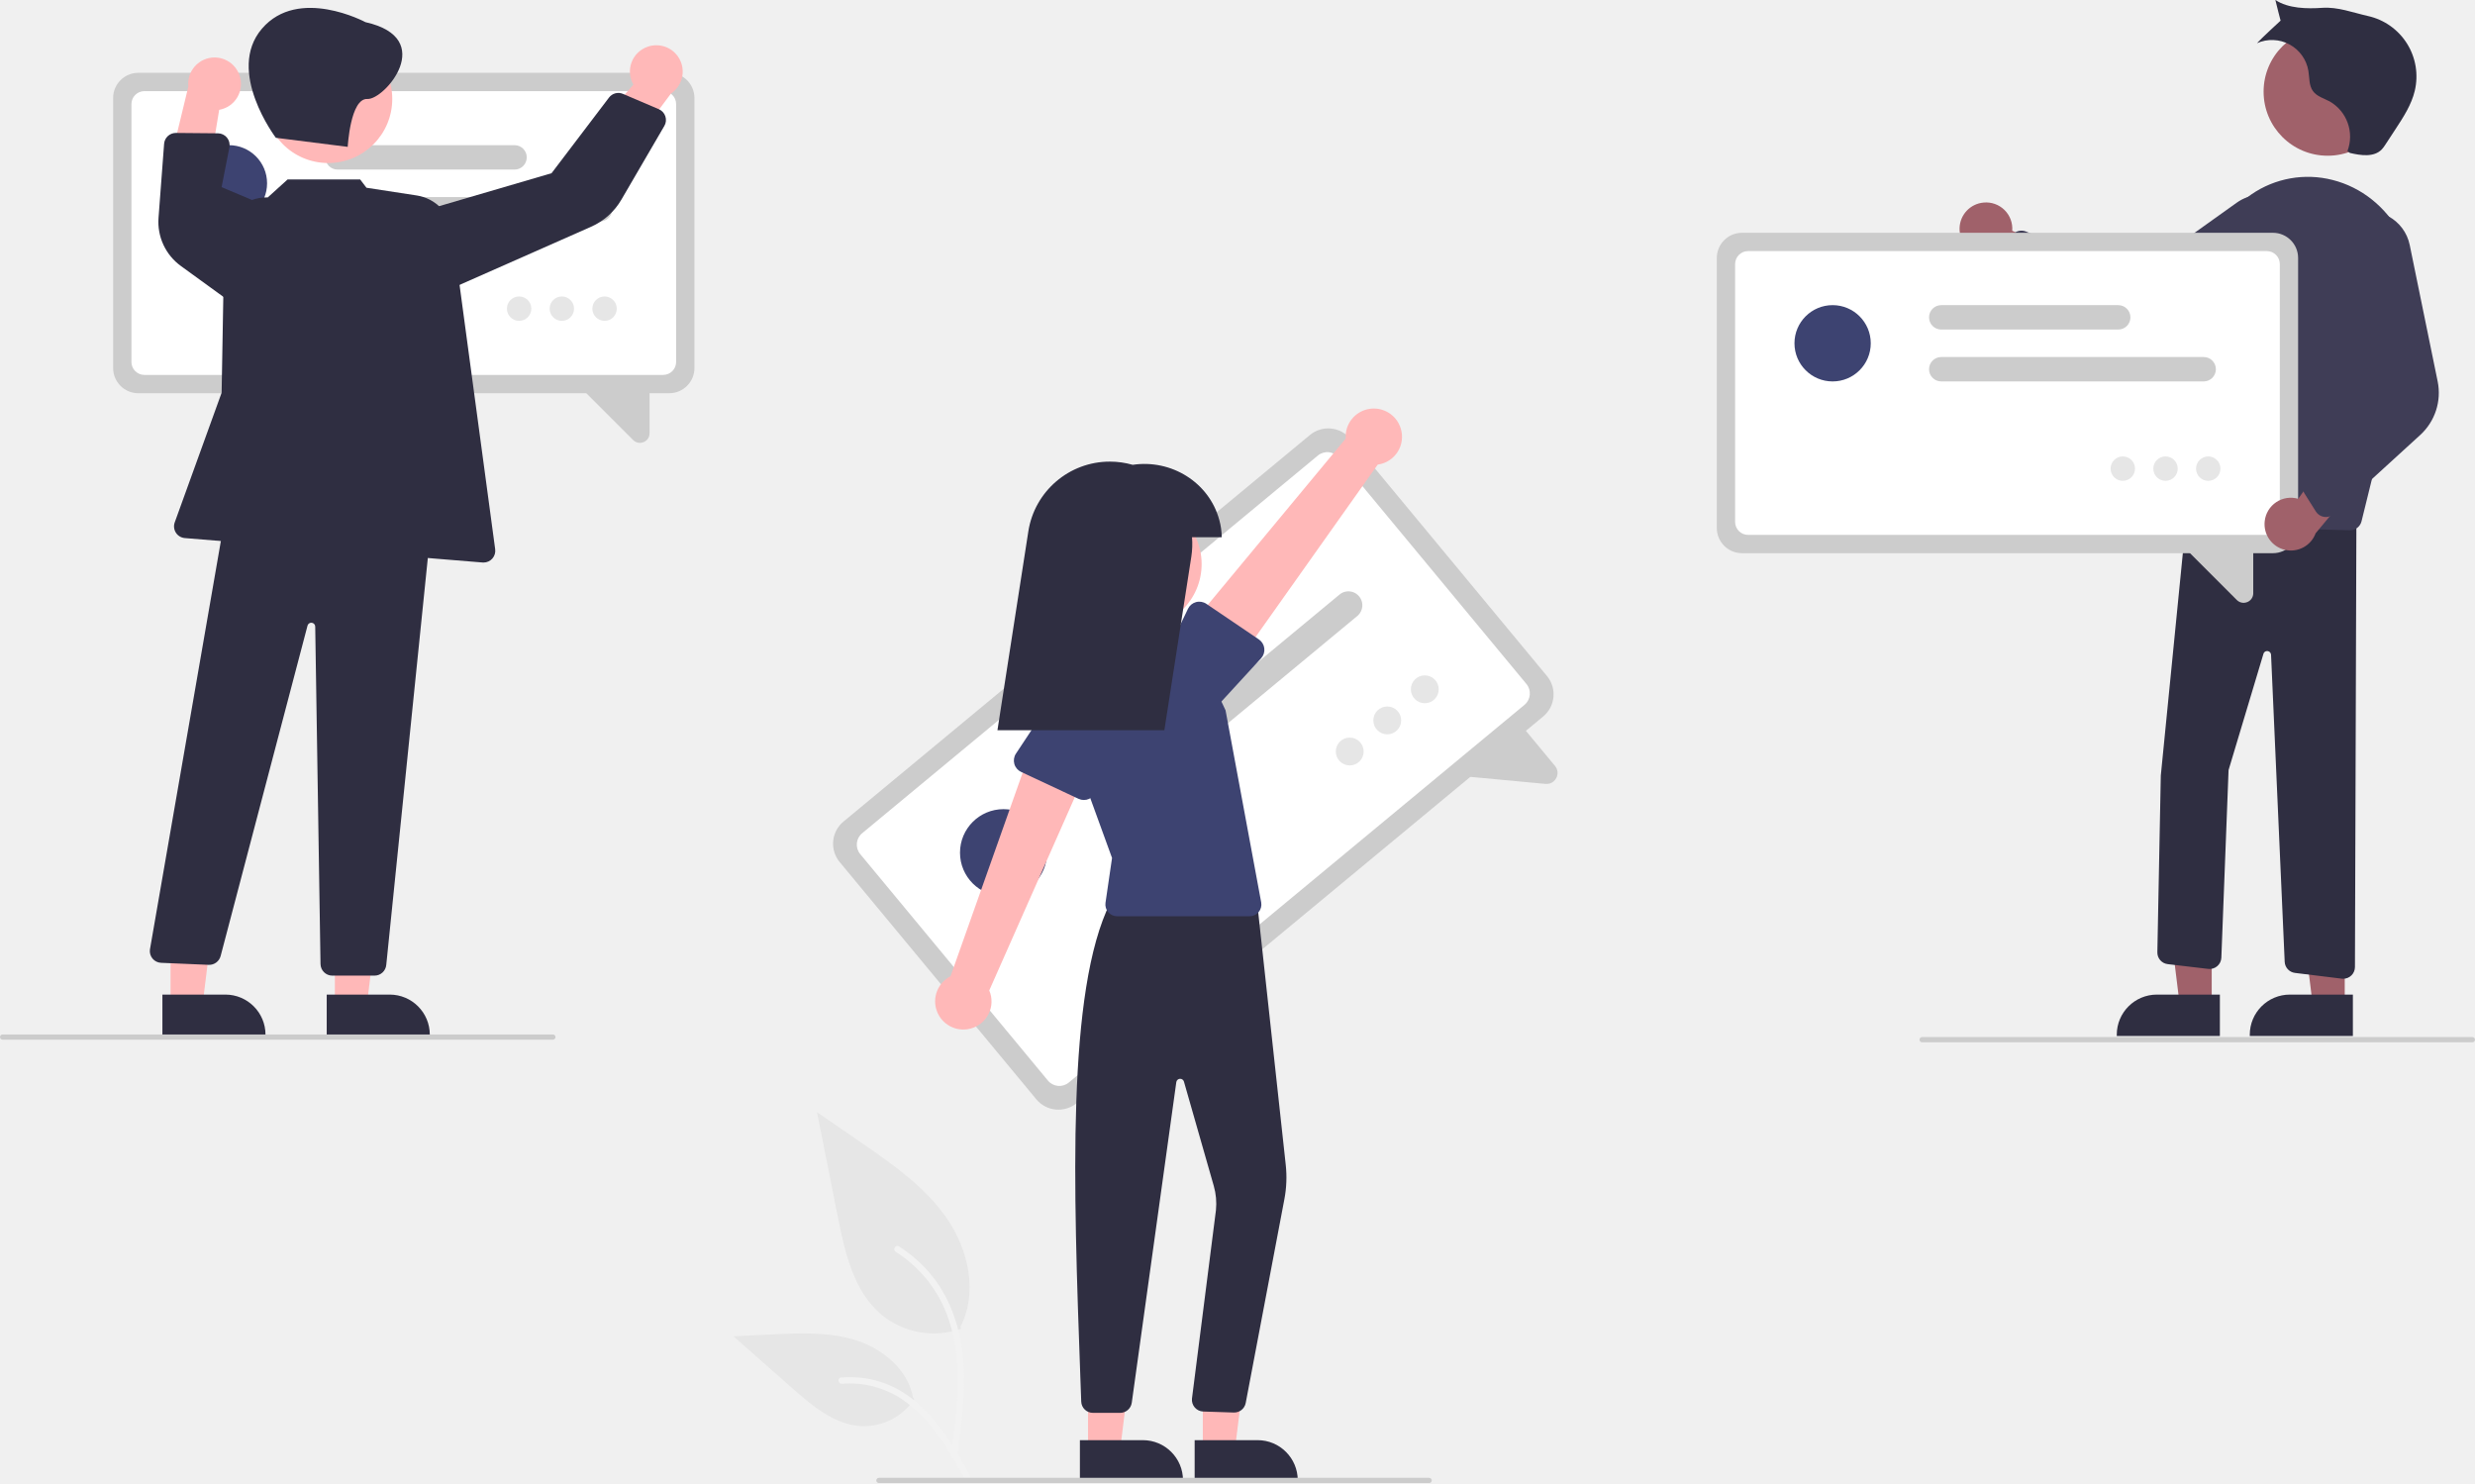
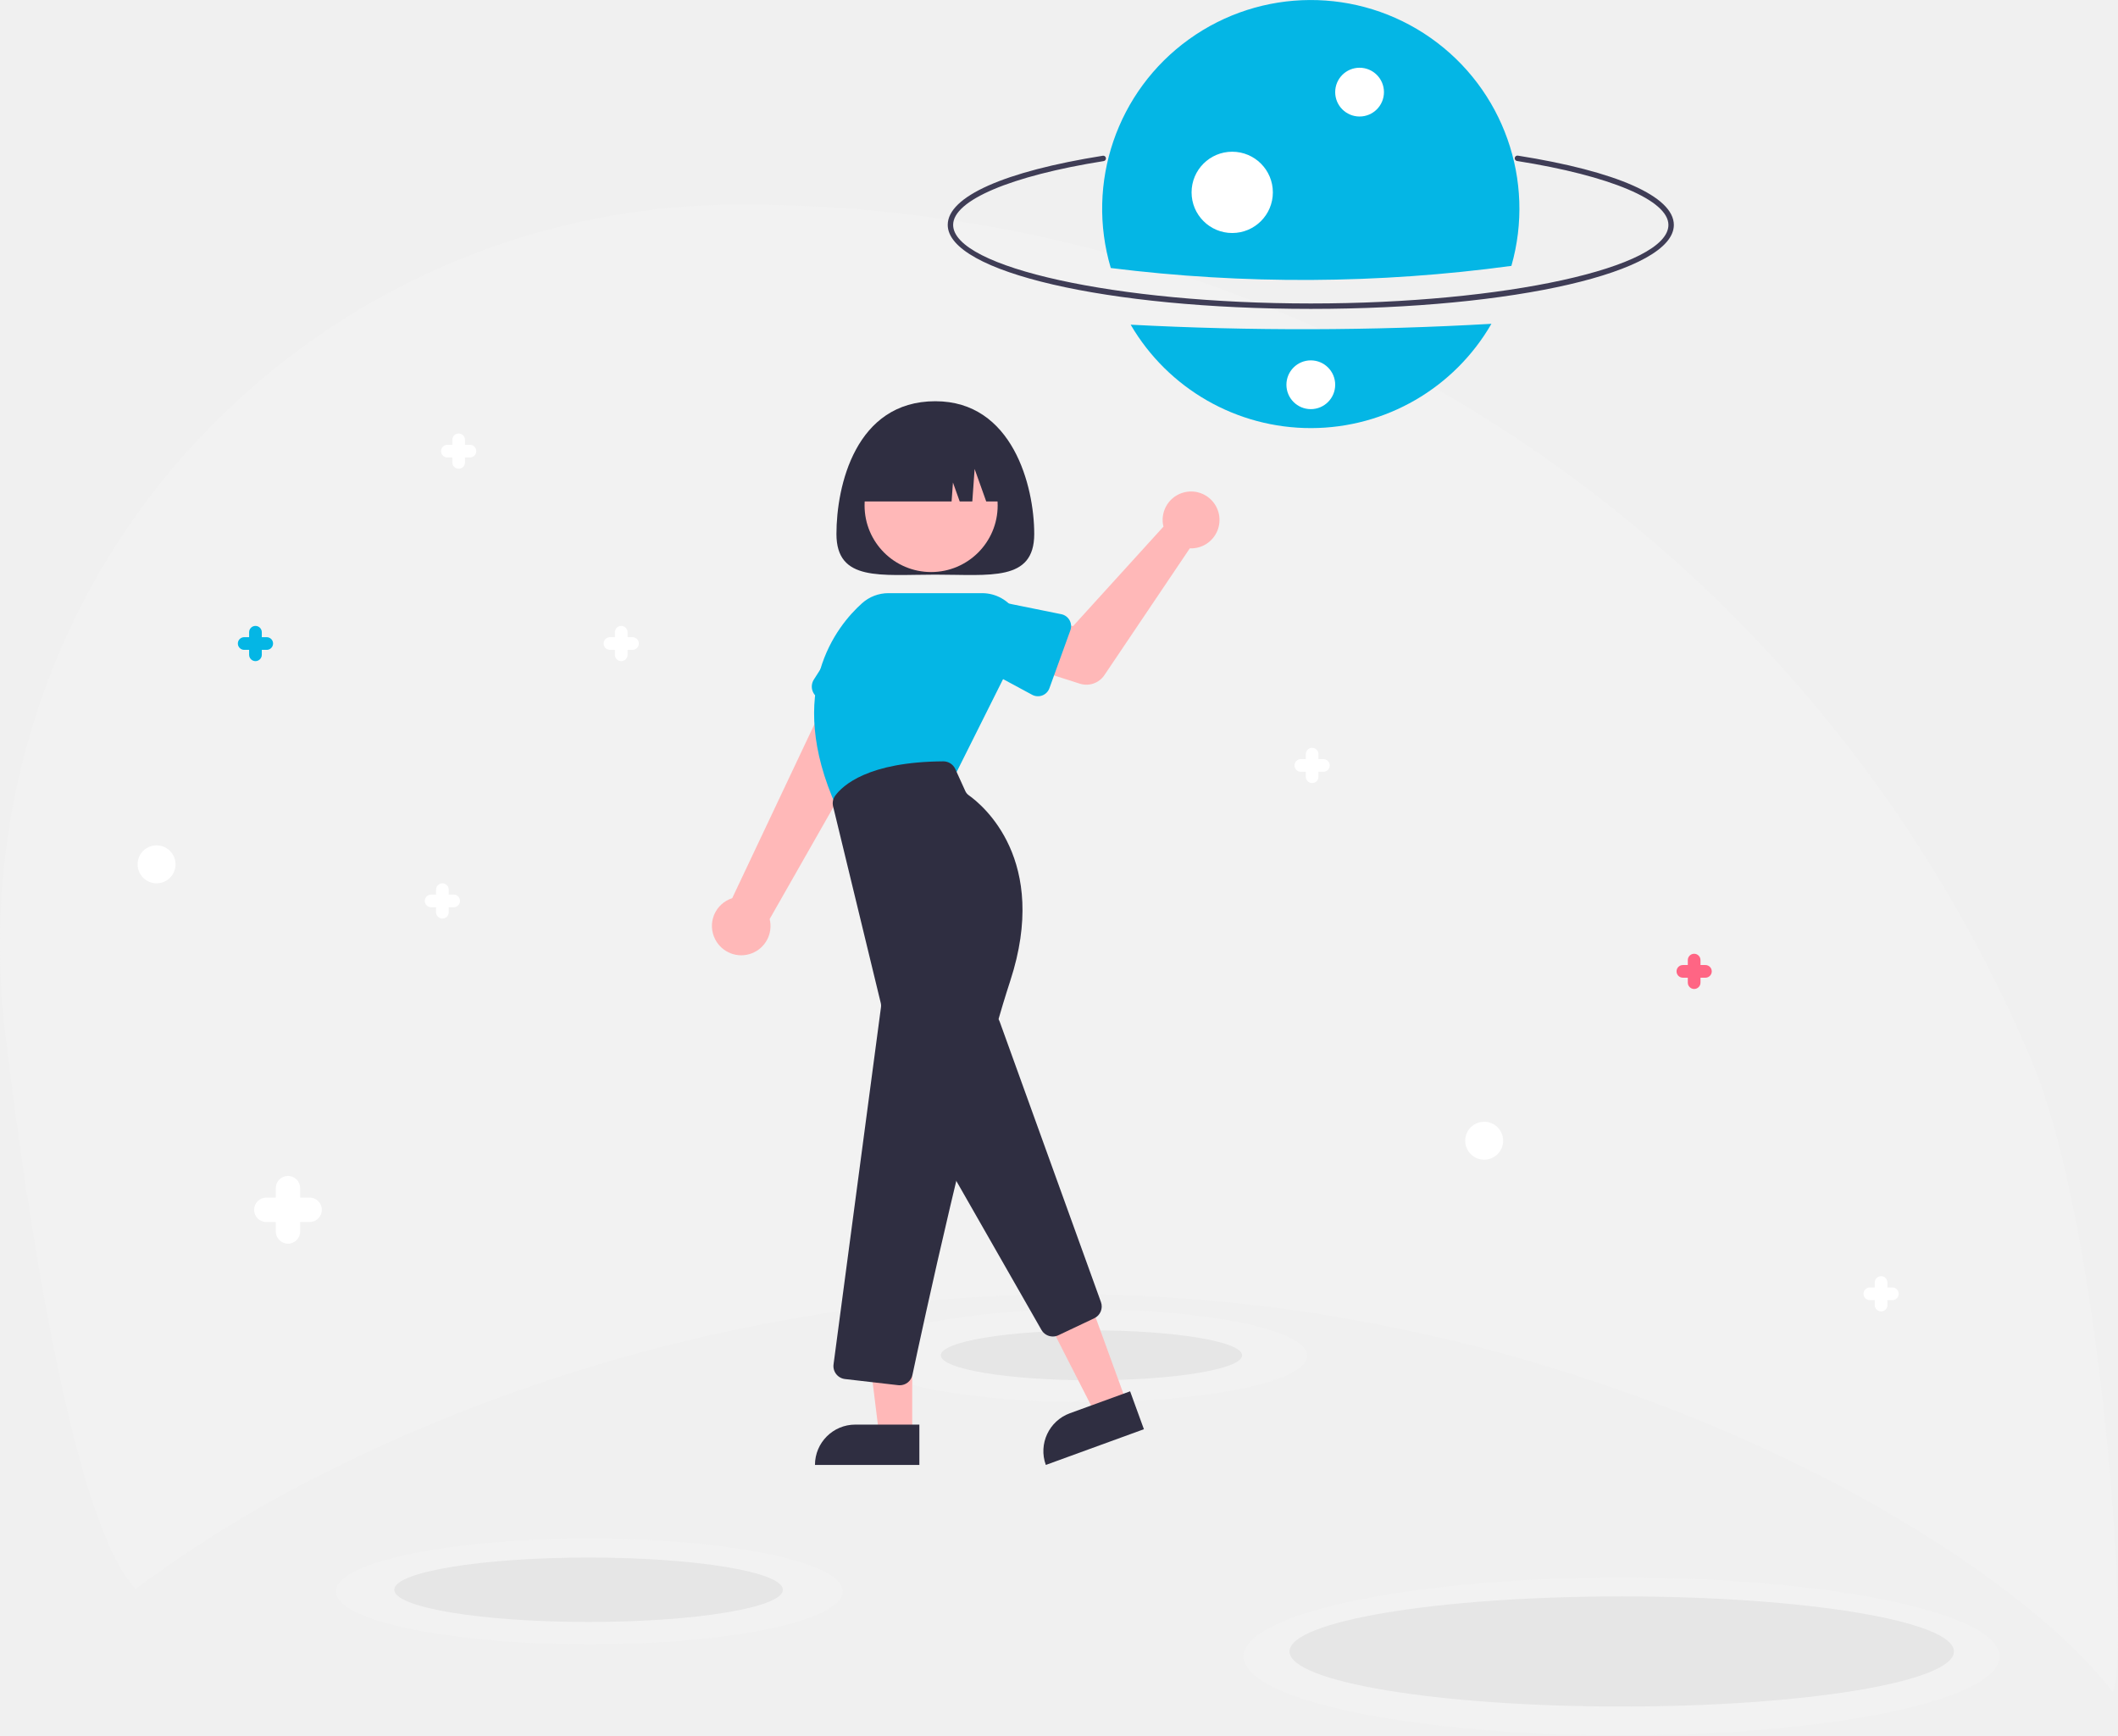
- <svg xmlns="http://www.w3.org/2000/svg" id="a953921f-4c4e-4323-8cfc-8a6ae54c37d9" data-name="Layer 1" width="949" height="568.653" viewBox="0 0 949 568.653">
-   <path d="M493.954,675.174a31.517,31.517,0,0,1-30.435-5.361c-10.66-8.947-14.002-23.687-16.721-37.336l-8.043-40.37,16.84,11.595c12.11,8.339,24.493,16.944,32.878,29.023s12.045,28.566,5.308,41.635" transform="translate(-125.5 -165.6736)" fill="#e6e6e6" />
-   <path d="M492.515,724.05c1.704-12.415,3.457-24.99,2.261-37.538-1.062-11.144-4.462-22.029-11.383-30.953a51.491,51.491,0,0,0-13.211-11.971c-1.321-.834-2.537,1.26-1.222,2.09a48.952,48.952,0,0,1,19.363,23.363c4.216,10.722,4.893,22.411,4.166,33.801-.439,6.888-1.37,13.731-2.309,20.565a1.254,1.254,0,0,0,.845,1.489,1.218,1.218,0,0,0,1.489-.845Z" transform="translate(-125.5 -165.6736)" fill="#f2f2f2" />
-   <path d="M476.098,702.081a23.201,23.201,0,0,1-20.215,10.433c-10.233-.486-18.764-7.628-26.444-14.408l-22.715-20.056,15.034-.719c10.811-.517,21.901-1,32.199,2.334s19.794,11.358,21.677,22.016" transform="translate(-125.5 -165.6736)" fill="#e6e6e6" />
-   <path d="M497.332,731.187c-8.204-14.516-17.719-30.648-34.722-35.805a38.746,38.746,0,0,0-14.604-1.508c-1.551.134-1.163,2.524.384,2.39a35.996,35.996,0,0,1,23.306,6.166c6.572,4.473,11.688,10.692,16.019,17.287,2.653,4.039,5.029,8.25,7.405,12.455.759,1.344,2.979.374,2.211-.986Z" transform="translate(-125.5 -165.6736)" fill="#f2f2f2" />
-   <path d="M717.213,440.397,538.36,588.632a11.027,11.027,0,0,1-15.508-1.452L447.457,496.211a11.027,11.027,0,0,1,1.452-15.508L627.761,332.469A11.027,11.027,0,0,1,643.27,333.92L718.665,424.889A11.027,11.027,0,0,1,717.213,440.397Z" transform="translate(-125.5 -165.6736)" fill="#ccc" />
-   <path d="M710.046,435.934,535.304,580.76a5.68,5.68,0,0,1-7.989-.748l-71.987-86.857a5.68,5.68,0,0,1,.748-7.989L630.817,340.34a5.68,5.68,0,0,1,7.989.748l71.987,86.857A5.68,5.68,0,0,1,710.046,435.934Z" transform="translate(-125.5 -165.6736)" fill="#fff" />
-   <path d="M718.101,466.25l-35.94-3.364,25.723-20.245,13.857,16.719a4.152,4.152,0,0,1,.482,4.661,4.279,4.279,0,0,1-1.051,1.302A4.16,4.16,0,0,1,718.101,466.25Z" transform="translate(-125.5 -165.6736)" fill="#ccc" />
-   <path d="M645.928,401.875l-88.399,73.265a5.34,5.34,0,1,1-6.815-8.223l88.399-73.265a5.34,5.34,0,1,1,6.815,8.223Z" transform="translate(-125.5 -165.6736)" fill="#ccc" />
-   <path d="M602.664,408.255l-59.618,49.411a5.34,5.34,0,1,1-6.815-8.223l59.618-49.411a5.34,5.34,0,0,1,6.815,8.223Z" transform="translate(-125.5 -165.6736)" fill="#ccc" />
-   <circle cx="384.787" cy="326.947" r="16.688" fill="#3d4371" />
-   <circle cx="517.532" cy="288.156" r="5.34" fill="#e6e6e6" />
-   <circle cx="531.923" cy="276.229" r="5.34" fill="#e6e6e6" />
-   <circle cx="546.313" cy="264.302" r="5.34" fill="#e6e6e6" />
-   <polygon points="461.198 556.214 473.458 556.213 479.29 508.925 461.196 508.926 461.198 556.214" fill="#ffb8b8" />
-   <path d="M583.571,717.885l24.144-.001h.001a15.386,15.386,0,0,1,15.386,15.386v.5l-39.531.001Z" transform="translate(-125.5 -165.6736)" fill="#2f2e41" />
-   <polygon points="417.198 556.214 429.458 556.213 435.29 508.925 417.196 508.926 417.198 556.214" fill="#ffb8b8" />
-   <path d="M539.571,717.885l24.144-.001h.001a15.386,15.386,0,0,1,15.386,15.386v.5l-39.531.001Z" transform="translate(-125.5 -165.6736)" fill="#2f2e41" />
-   <path d="M555.001,707.419h-.002l-10.426-.003a4.482,4.482,0,0,1-4.495-4.338l-.328-9.121c-2.635-72.94-5.361-148.364,11.517-182.265l.132-.267,55.88-2.022,11.219,102.911a44.621,44.621,0,0,1-.52,13.164L603.148,703.627a4.499,4.499,0,0,1-4.597,3.658l-11.71-.38a4.502,4.502,0,0,1-4.302-4.943l9.199-72.279a24.702,24.702,0,0,0-.835-9.284l-11.44-39.994a1.5,1.5,0,0,0-2.928.206L559.458,703.538A4.518,4.518,0,0,1,555.001,707.419Z" transform="translate(-125.5 -165.6736)" fill="#2f2e41" />
-   <circle cx="436.183" cy="216.281" r="24.561" fill="#ffb8b8" />
-   <path d="M604.66,517h-50.823a4.5,4.5,0,0,1-4.453-5.15l2.511-17.196-14.744-40.554a29.844,29.844,0,0,1,24.009-39.767h0a29.73,29.73,0,0,1,31.021,16.815l3.239,6.891L609.085,511.679a4.5,4.5,0,0,1-4.425,5.32Z" transform="translate(-125.5 -165.6736)" fill="#3d4371" />
-   <path d="M497.374,560.136a10.743,10.743,0,0,0,7.445-14.694l39.602-89.472-22.655-5.706L489.962,540.006a10.801,10.801,0,0,0,7.412,20.13Z" transform="translate(-125.5 -165.6736)" fill="#ffb8b8" />
-   <path d="M539.06,471.971l-22.033-10.314a4.817,4.817,0,0,1-1.974-7.022l13.39-20.223a13.377,13.377,0,0,1,24.198,11.413l-6.924,23.163a4.817,4.817,0,0,1-6.657,2.982Z" transform="translate(-125.5 -165.6736)" fill="#3d4371" />
-   <path d="M662.575,329.897a10.743,10.743,0,0,1-8.809,13.919L597.197,423.651,580.695,407.115l60.794-73.275a10.801,10.801,0,0,1,21.086-3.943Z" transform="translate(-125.5 -165.6736)" fill="#ffb8b8" />
-   <path d="M610.279,414.281a4.812,4.812,0,0,1-1.235,3.816l-16.349,17.809a13.377,13.377,0,0,1-22.195-14.939L581.012,399.109a4.817,4.817,0,0,1,7.042-1.9l20.142,13.643A4.811,4.811,0,0,1,610.279,414.281Z" transform="translate(-125.5 -165.6736)" fill="#3d4371" />
-   <path d="M593.955,371.674a25.26,25.26,0,0,0-.918-6.576c-3.957-14.622-18.565-23.399-33.225-21.196a31.7,31.7,0,0,0-8.769-1.228h0a31.621,31.621,0,0,0-31.246,26.767l-11.842,76.233h64l10.334-66.526a31.777,31.777,0,0,0,.269-7.474Z" transform="translate(-125.5 -165.6736)" fill="#2f2e41" />
-   <path d="M673.5,734.326h-211a1,1,0,1,1,0-2h211a1,1,0,0,1,0,2Z" transform="translate(-125.5 -165.6736)" fill="#ccc" />
-   <path d="M886.07,243.341a10.056,10.056,0,0,1,10.986,10.819l32.707,14.395-15.602,10.071-28.667-15.214a10.11,10.11,0,0,1,.576-20.071Z" transform="translate(-125.5 -165.6736)" fill="#a0616a" />
-   <circle cx="892.502" cy="35.15" r="24.561" fill="#a0616a" />
-   <polygon points="848.05 385.364 835.79 385.363 829.958 338.075 848.052 338.076 848.05 385.364" fill="#a0616a" />
-   <path d="M976.676,562.921l-39.531-.001v-.5a15.386,15.386,0,0,1,15.386-15.386h.001l24.144.001Z" transform="translate(-125.5 -165.6736)" fill="#2f2e41" />
-   <polygon points="899.05 385.364 886.79 385.363 880.958 338.075 899.052 338.076 899.05 385.364" fill="#a0616a" />
-   <path d="M1027.676,562.921l-39.531-.001v-.5a15.386,15.386,0,0,1,15.386-15.386h.001l24.144.001Z" transform="translate(-125.5 -165.6736)" fill="#2f2e41" />
-   <path d="M1023.969,540.966a4.507,4.507,0,0,1-.549-.034l-17.946-2.209a4.493,4.493,0,0,1-3.944-4.235L996.3,416.723a1.5,1.5,0,0,0-2.857-.554l-13.434,44.784L977.242,532.89a4.498,4.498,0,0,1-5.023,4.295l-15.541-1.829a4.485,4.485,0,0,1-3.973-4.557l1.319-67.714,10.529-106.292.47.018,64.022,2.468-.577,177.201a4.501,4.501,0,0,1-4.501,4.485Z" transform="translate(-125.5 -165.6736)" fill="#2f2e41" />
-   <path d="M1026.62,368.992c-.039,0-.078,0-.117-.001l-64.479-1.689a4.5,4.5,0,0,1-4.341-5.104l12.39-91.191a44.132,44.132,0,0,1,18.68-30.792,38.196,38.196,0,0,1,31.108-5.547c22.506,5.703,36.008,29.87,30.097,53.872l-18.968,77.029A4.526,4.526,0,0,1,1026.62,368.992Z" transform="translate(-125.5 -165.6736)" fill="#3f3d56" />
-   <path d="M942.03,296.578a21.822,21.822,0,0,1-11.964-3.555l-37.602-24.67a4.499,4.499,0,0,1-.799-6.856l5.665-5.98a4.484,4.484,0,0,1,4.932-1.087l42.002,16.726,38.909-27.786a16.155,16.155,0,1,1,16.446,27.678l-48.088,23.357A21.74,21.74,0,0,1,942.03,296.578Z" transform="translate(-125.5 -165.6736)" fill="#3f3d56" />
-   <path d="M1026.512,224.311c4.19.989,9.245,1.749,12.24-1.345a12.511,12.511,0,0,0,1.416-1.89l3.915-5.977c2.999-4.579,6.051-9.277,7.321-14.602a23.741,23.741,0,0,0-17.907-28.674c-5.846-1.309-11.566-3.561-17.542-3.15s-12.985.276-18-3c.313,1.46,2.003,7.913,2.003,7.913s-7.541,6.919-9.054,8.644a14.166,14.166,0,0,1,19.723,10.671c.428,2.626.177,5.538,1.737,7.693,1.484,2.05,4.145,2.768,6.382,3.952a15.563,15.563,0,0,1,6.847,19.045Z" transform="translate(-125.5 -165.6736)" fill="#2f2e41" />
-   <path d="M997.023,377.788H793.434a9.664,9.664,0,0,1-9.653-9.653V264.586a9.664,9.664,0,0,1,9.653-9.653H997.023a9.664,9.664,0,0,1,9.653,9.653V368.135A9.664,9.664,0,0,1,997.023,377.788Z" transform="translate(-125.5 -165.6736)" fill="#ccc" />
-   <path d="M994.683,370.768H795.774a4.978,4.978,0,0,1-4.973-4.973v-98.87a4.978,4.978,0,0,1,4.973-4.973H994.683a4.978,4.978,0,0,1,4.973,4.973v98.87A4.978,4.978,0,0,1,994.683,370.768Z" transform="translate(-125.5 -165.6736)" fill="#fff" />
-   <path d="M983.164,395.73l-22.37-22.37,28.68.725V393.117a3.639,3.639,0,0,1-2.282,3.415,3.75,3.75,0,0,1-1.438.291A3.646,3.646,0,0,1,983.164,395.73Z" transform="translate(-125.5 -165.6736)" fill="#ccc" />
-   <path d="M970.465,311.927H869.84a4.68,4.68,0,1,1,0-9.36H970.465a4.68,4.68,0,0,1,0,9.36Z" transform="translate(-125.5 -165.6736)" fill="#ccc" />
-   <path d="M937.703,292.036H869.84a4.68,4.68,0,1,1,0-9.36H937.703a4.68,4.68,0,1,1,0,9.36Z" transform="translate(-125.5 -165.6736)" fill="#ccc" />
-   <circle cx="702.686" cy="131.628" r="14.626" fill="#3d4371" />
-   <circle cx="813.955" cy="179.692" r="4.68" fill="#e6e6e6" />
-   <circle cx="830.336" cy="179.692" r="4.68" fill="#e6e6e6" />
-   <circle cx="846.716" cy="179.692" r="4.68" fill="#e6e6e6" />
-   <path d="M993.871,365.474a10.056,10.056,0,0,1,12.838-8.54l20.783-29.069,6.665,17.332-20.758,24.948a10.11,10.11,0,0,1-19.529-4.671Z" transform="translate(-125.5 -165.6736)" fill="#a0616a" />
-   <path d="M1017.678,363.906a4.536,4.536,0,0,1-.981-.025,4.489,4.489,0,0,1-3.205-2.06l-4.392-6.968a4.48,4.48,0,0,1,.168-5.048l26.602-36.553-17.291-44.576a16.07,16.07,0,0,1,8.813-20.739h0a16.154,16.154,0,0,1,22.073,11.656l10.728,52.373a21.884,21.884,0,0,1-6.651,20.454l-33.21,30.325A4.487,4.487,0,0,1,1017.678,363.906Z" transform="translate(-125.5 -165.6736)" fill="#3f3d56" />
-   <path d="M1073.5,565.326h-211a1,1,0,0,1,0-2h211a1,1,0,0,1,0,2Z" transform="translate(-125.5 -165.6736)" fill="#ccc" />
-   <path d="M382.118,316.45H178.528a9.664,9.664,0,0,1-9.653-9.653V203.247a9.664,9.664,0,0,1,9.653-9.653H382.118a9.664,9.664,0,0,1,9.653,9.653V306.797A9.664,9.664,0,0,1,382.118,316.45Z" transform="translate(-125.5 -165.6736)" fill="#ccc" />
-   <path d="M379.777,309.43H180.868a4.978,4.978,0,0,1-4.973-4.973v-98.87a4.978,4.978,0,0,1,4.973-4.973H379.777a4.978,4.978,0,0,1,4.973,4.973v98.87A4.978,4.978,0,0,1,379.777,309.43Z" transform="translate(-125.5 -165.6736)" fill="#fff" />
-   <path d="M368.258,334.392l-22.37-22.37,28.68.725v19.032a3.639,3.639,0,0,1-2.282,3.415,3.75,3.75,0,0,1-1.438.291A3.646,3.646,0,0,1,368.258,334.392Z" transform="translate(-125.5 -165.6736)" fill="#ccc" />
-   <path d="M355.559,250.588H254.934a4.68,4.68,0,1,1,0-9.36H355.559a4.68,4.68,0,0,1,0,9.36Z" transform="translate(-125.5 -165.6736)" fill="#ccc" />
-   <path d="M322.798,230.697H254.934a4.68,4.68,0,1,1,0-9.36h67.863a4.68,4.68,0,1,1,0,9.36Z" transform="translate(-125.5 -165.6736)" fill="#ccc" />
-   <circle cx="87.78" cy="70.289" r="14.626" fill="#3d4371" />
-   <circle cx="199.049" cy="118.353" r="4.68" fill="#e6e6e6" />
-   <circle cx="215.43" cy="118.353" r="4.68" fill="#e6e6e6" />
-   <circle cx="231.811" cy="118.353" r="4.68" fill="#e6e6e6" />
-   <path d="M373.674,183.645a10.056,10.056,0,0,0-5.31,14.476l-23.42,26.99,18.409,2.439,19.418-26.004A10.11,10.11,0,0,0,373.674,183.645Z" transform="translate(-125.5 -165.6736)" fill="#ffb8b8" />
-   <path d="M217.298,194.451a10.056,10.056,0,0,1-7.754,13.328l-5.828,35.256L190.088,230.42l7.624-31.546a10.11,10.11,0,0,1,19.586-4.423Z" transform="translate(-125.5 -165.6736)" fill="#ffb8b8" />
-   <polygon points="128.399 385.364 140.659 385.363 146.491 338.075 128.397 338.076 128.399 385.364" fill="#ffb8b8" />
-   <path d="M250.772,547.035l24.144-.001h.001a15.386,15.386,0,0,1,15.386,15.386v.5l-39.531.001Z" transform="translate(-125.5 -165.6736)" fill="#2f2e41" />
-   <polygon points="65.399 385.364 77.659 385.363 83.491 338.075 65.397 338.076 65.399 385.364" fill="#ffb8b8" />
-   <path d="M187.772,547.035l24.144-.001h.001a15.386,15.386,0,0,1,15.386,15.386v.5l-39.531.001Z" transform="translate(-125.5 -165.6736)" fill="#2f2e41" />
-   <circle cx="125.84" cy="37.947" r="24.561" fill="#ffb8b8" />
-   <path d="M248.396,535.328l-2.031-129.406a1.5,1.5,0,0,0-2.959-.324l-33.291,126.576a4.555,4.555,0,0,1-4.571,3.459l-18.29-.782a4.501,4.501,0,0,1-4.272-5.061l28.249-162.658.058-.459,78.682,3.723.513.023L273.611,535.599a4.519,4.519,0,0,1-4.487,4.166H252.895A4.518,4.518,0,0,1,248.396,535.328Z" transform="translate(-125.5 -165.6736)" fill="#2f2e41" />
-   <path d="M310.54,381.357l-114.178-9.37a4.499,4.499,0,0,1-3.864-6.015l17.981-49.712,1.035-59.003a16.181,16.181,0,0,1,16.667-15.891l7.593-6.883h27.82l2.422,3.176,19.357,2.975a16.272,16.272,0,0,1,13.58,13.833L315.368,376.272a4.501,4.501,0,0,1-4.454,5.101C310.79,381.373,310.665,381.368,310.54,381.357Z" transform="translate(-125.5 -165.6736)" fill="#2f2e41" />
-   <path d="M288.294,246.355l48.684-14.264L359.011,203.083a4.499,4.499,0,0,1,5.352-1.416l13.756,5.88a4.5,4.5,0,0,1,2.119,6.403l-16.466,28.256A25.197,25.197,0,0,1,352.119,252.629l-57.261,25.312Z" transform="translate(-125.5 -165.6736)" fill="#2f2e41" />
-   <path d="M194.893,267.691a20.865,20.865,0,0,1-8.604-18.575l2.136-28.308a4.512,4.512,0,0,1,4.488-4.161h.04l16.132.144a4.501,4.501,0,0,1,4.376,5.365l-2.993,15.271,21.36,9.025-17.987,34.993Z" transform="translate(-125.5 -165.6736)" fill="#2f2e41" />
-   <path d="M265.628,174.17s-25.685-13.83-39.685,2.492,5.334,41.848,5.334,41.848l27.548,3.474s1-18.726,7.559-18.363S293.313,180.355,265.628,174.17Z" transform="translate(-125.5 -165.6736)" fill="#2f2e41" />
-   <path d="M337.5,564.326h-211a1,1,0,0,1,0-2h211a1,1,0,0,1,0,2Z" transform="translate(-125.5 -165.6736)" fill="#ccc" />
+ <svg xmlns="http://www.w3.org/2000/svg" id="a440bc83-d4cf-42ba-bc9f-600e72f10f51" data-name="Layer 1" width="781.723" height="640.45" viewBox="0 0 781.723 640.45">
+   <path d="M319.931,670.934C369.269,645.357,471.26,602.451,600,602.451s230.731,42.907,280.069,68.483c48.032,24.9,86.661,54.258,104.858,78.211,6.633-9.028-3.102-169.642-30.044-233.34A516.235,516.235,0,0,0,478.82,200.25a273.27,273.27,0,0,0-194.505,80.567q-1.624,1.624-3.217,3.269c-57.017,58.899-83.64,140.844-73.92,222.242,6.92,57.952,23.976,179.165,48.074,204.866A458.813,458.813,0,0,1,319.931,670.934Z" transform="translate(-205.2132 -124.75)" fill="#f2f2f2" />
+   <ellipse cx="400.52" cy="500.35" rx="81.969" ry="17.1" fill="#f2f2f2" />
+   <path d="M689.003,238.75c-75.14-.007-133.999-13.629-133.997-31.012.001-10.422,20.858-19.719,57.222-25.506a1,1,0,1,1,.314,1.975c-34.255,5.452-55.536,14.469-55.537,23.531-.001,15.72,60.446,29.005,131.997,29.012s132.001-13.268,132.003-28.988c.001-9.101-21.414-18.143-55.888-23.598a1,1,0,1,1,.313-1.976c36.591,5.79,57.576,15.111,57.575,25.574C823.005,225.145,764.143,238.757,689.003,238.75Z" transform="translate(-205.2132 -124.75)" fill="#3f3d56" />
+   <path d="M622.524,244.582a76.983,76.983,0,0,0,133.15-.324A1211.979,1211.979,0,0,1,622.524,244.582Z" transform="translate(-205.2132 -124.75)" fill="#04b6e5" />
+   <path d="M763.047,222.88a76.997,76.997,0,1,0-147.857.786A572.233,572.233,0,0,0,763.047,222.88Z" transform="translate(-205.2132 -124.75)" fill="#04b6e5" />
+   <circle cx="501.799" cy="34" r="9" fill="#fff" />
+   <circle cx="454.794" cy="70.997" r="15" fill="#fff" />
+   <circle cx="483.799" cy="142" r="9" fill="#fff" />
+   <ellipse cx="402.84" cy="500.204" rx="55.605" ry="9.218" fill="#e6e6e6" />
+   <ellipse cx="217.52" cy="587.353" rx="93.552" ry="19.516" fill="#f2f2f2" />
+   <ellipse cx="598.52" cy="611.35" rx="139.491" ry="29.1" fill="#f2f2f2" />
+   <ellipse cx="217.235" cy="586.726" rx="71.711" ry="11.888" fill="#e6e6e6" />
+   <ellipse cx="598.551" cy="609.501" rx="122.603" ry="20.324" fill="#e6e6e6" />
+   <circle cx="57.787" cy="319" r="7" fill="#fff" />
+   <circle cx="547.787" cy="421" r="7" fill="#fff" />
+   <path d="M513.933,321.83c0,17.673,16.342,15,36.5,15s36.5,2.673,36.5-15-7.982-49-36.5-49C520.933,272.83,513.933,304.157,513.933,321.83Z" transform="translate(-205.2132 -124.75)" fill="#2f2e41" />
+   <path d="M469.207,471.483a10.743,10.743,0,0,1,6.253-15.24l41.816-88.459,19.128,13.413-47.119,82.735a10.801,10.801,0,0,1-20.078,7.551Z" transform="translate(-205.2132 -124.75)" fill="#ffb8b8" />
+   <path d="M505.039,379.529a4.812,4.812,0,0,1,.552-3.973l13.001-20.382a13.377,13.377,0,0,1,24.456,10.85l-6.549,23.353a4.817,4.817,0,0,1-6.604,3.096l-22.209-9.931A4.811,4.811,0,0,1,505.039,379.529Z" transform="translate(-205.2132 -124.75)" fill="#04b6e5" />
+   <polygon points="415.837 517.679 404.317 521.874 382.656 479.436 399.658 473.245 415.837 517.679" fill="#ffb8b8" />
+   <path d="M602.385,644.381h23.644a0,0,0,0,1,0,0v14.887a0,0,0,0,1,0,0H587.498a0,0,0,0,1,0,0v0A14.887,14.887,0,0,1,602.385,644.381Z" transform="translate(-391.6041 122.1755) rotate(-20.00652)" fill="#2f2e41" />
+   <path d="M589.601,615.585l-43.887-76.802a4.822,4.822,0,0,1,.052-4.868l19.762-32.937a4.817,4.817,0,0,1,8.661.841l37.364,103.468a4.799,4.799,0,0,1-2.469,5.99l-13.239,6.271a4.773,4.773,0,0,1-2.044.459A4.84,4.84,0,0,1,589.601,615.585Z" transform="translate(-205.2132 -124.75)" fill="#2f2e41" />
+   <circle cx="343.662" cy="186.56" r="24.561" fill="#ffb8b8" />
+   <path d="M513.94,422.561c-19.342-42.889.157-66.859,9.439-75.173a14.557,14.557,0,0,1,9.73-3.721h34.599a14.576,14.576,0,0,1,13.038,21.095l-23.13,46.259-43.488,11.96Z" transform="translate(-205.2132 -124.75)" fill="#04b6e5" />
+   <polygon points="336.698 529.276 324.438 529.275 318.606 481.987 336.7 481.988 336.698 529.276" fill="#ffb8b8" />
+   <path d="M315.681,525.772h23.644a0,0,0,0,1,0,0v14.887a0,0,0,0,1,0,0H300.794a0,0,0,0,1,0,0v0A14.887,14.887,0,0,1,315.681,525.772Z" fill="#2f2e41" />
+   <path d="M536.716,635.973l-19.629-2.264a4.818,4.818,0,0,1-4.223-5.42l17.518-131.9a3.75,3.75,0,0,0-.073-1.377l-17.608-72.645a4.761,4.761,0,0,1,.754-3.926c2.73-3.764,12.086-12.537,39.914-12.703h.03a4.834,4.834,0,0,1,4.397,2.827l3.712,8.166a3.763,3.763,0,0,0,1.253,1.513c5.11,3.617,29.862,23.918,15.328,68.489C563.806,530.54,545.504,615.587,541.98,632.191a4.791,4.791,0,0,1-4.698,3.814A4.925,4.925,0,0,1,536.716,635.973Z" transform="translate(-205.2132 -124.75)" fill="#2f2e41" />
+   <path d="M634.355,317.474a10.527,10.527,0,0,0,.273,1.635l-33.347,36.708-11.778-2.538-6.154,17.274,20.413,6.52A8,8,0,0,0,612.831,373.921l31.521-46.795a10.497,10.497,0,1,0-9.997-9.651Z" transform="translate(-205.2132 -124.75)" fill="#ffb8b8" />
+   <path d="M600.271,357.373l-7.731,21.372a4.5,4.5,0,0,1-6.366,2.431L566.226,370.429A12.497,12.497,0,0,1,574.797,346.95l22.136,4.482a4.5,4.5,0,0,1,3.337,5.941Z" transform="translate(-205.2132 -124.75)" fill="#04b6e5" />
+   <path d="M578.933,309.83v0H569.218l-4.286-12-.857,12h-4.643l-2.5-7-.5,7h-34.5v0a26,26,0,0,1,26-26h5A26,26,0,0,1,578.933,309.83Z" transform="translate(-205.2132 -124.75)" fill="#2f2e41" />
+   <path d="M319.5,566.75H316v-3.5a4.5,4.5,0,0,0-9,0v3.5h-3.5a4.5,4.5,0,0,0,0,9H307v3.5a4.5,4.5,0,0,0,9,0v-3.5h3.5a4.5,4.5,0,0,0,0-9Z" transform="translate(-205.2132 -124.75)" fill="#fff" />
+   <path d="M834.66,480.91h-1.82v-1.82a2.34,2.34,0,0,0-4.68,0v1.82h-1.82a2.34,2.34,0,0,0,0,4.68h1.82v1.82a2.34,2.34,0,0,0,4.68,0v-1.82h1.82a2.34,2.34,0,1,0,0-4.68Z" transform="translate(-205.2132 -124.75)" fill="#ff6584" />
+   <path d="M303.66,359.91h-1.82v-1.82a2.34,2.34,0,1,0-4.68,0v1.82h-1.82a2.34,2.34,0,1,0,0,4.68h1.82v1.82a2.34,2.34,0,1,0,4.68,0v-1.82h1.82a2.34,2.34,0,1,0,0-4.68Z" transform="translate(-205.2132 -124.75)" fill="#04b6e5" />
+   <path d="M438.66,359.91h-1.82v-1.82a2.34,2.34,0,1,0-4.68,0v1.82h-1.82a2.34,2.34,0,1,0,0,4.68h1.82v1.82a2.34,2.34,0,1,0,4.68,0v-1.82h1.82a2.34,2.34,0,1,0,0-4.68Z" transform="translate(-205.2132 -124.75)" fill="#fff" />
+   <path d="M903.66,599.91h-1.82v-1.82a2.34,2.34,0,0,0-4.68,0v1.82h-1.82a2.34,2.34,0,0,0,0,4.68h1.82v1.82a2.34,2.34,0,0,0,4.68,0v-1.82h1.82a2.34,2.34,0,0,0,0-4.68Z" transform="translate(-205.2132 -124.75)" fill="#fff" />
+   <path d="M693.66,404.91h-1.82v-1.82a2.34,2.34,0,0,0-4.68,0v1.82h-1.82a2.34,2.34,0,0,0,0,4.68h1.82v1.82a2.34,2.34,0,0,0,4.68,0v-1.82h1.82a2.34,2.34,0,1,0,0-4.68Z" transform="translate(-205.2132 -124.75)" fill="#fff" />
+   <path d="M372.66,454.91h-1.82v-1.82a2.34,2.34,0,1,0-4.68,0v1.82h-1.82a2.34,2.34,0,1,0,0,4.68h1.82v1.82a2.34,2.34,0,1,0,4.68,0v-1.82h1.82a2.34,2.34,0,1,0,0-4.68Z" transform="translate(-205.2132 -124.75)" fill="#fff" />
+   <path d="M378.66,288.91h-1.82v-1.82a2.34,2.34,0,1,0-4.68,0v1.82h-1.82a2.34,2.34,0,1,0,0,4.68h1.82v1.82a2.34,2.34,0,1,0,4.68,0v-1.82h1.82a2.34,2.34,0,1,0,0-4.68Z" transform="translate(-205.2132 -124.75)" fill="#fff" />
</svg>
